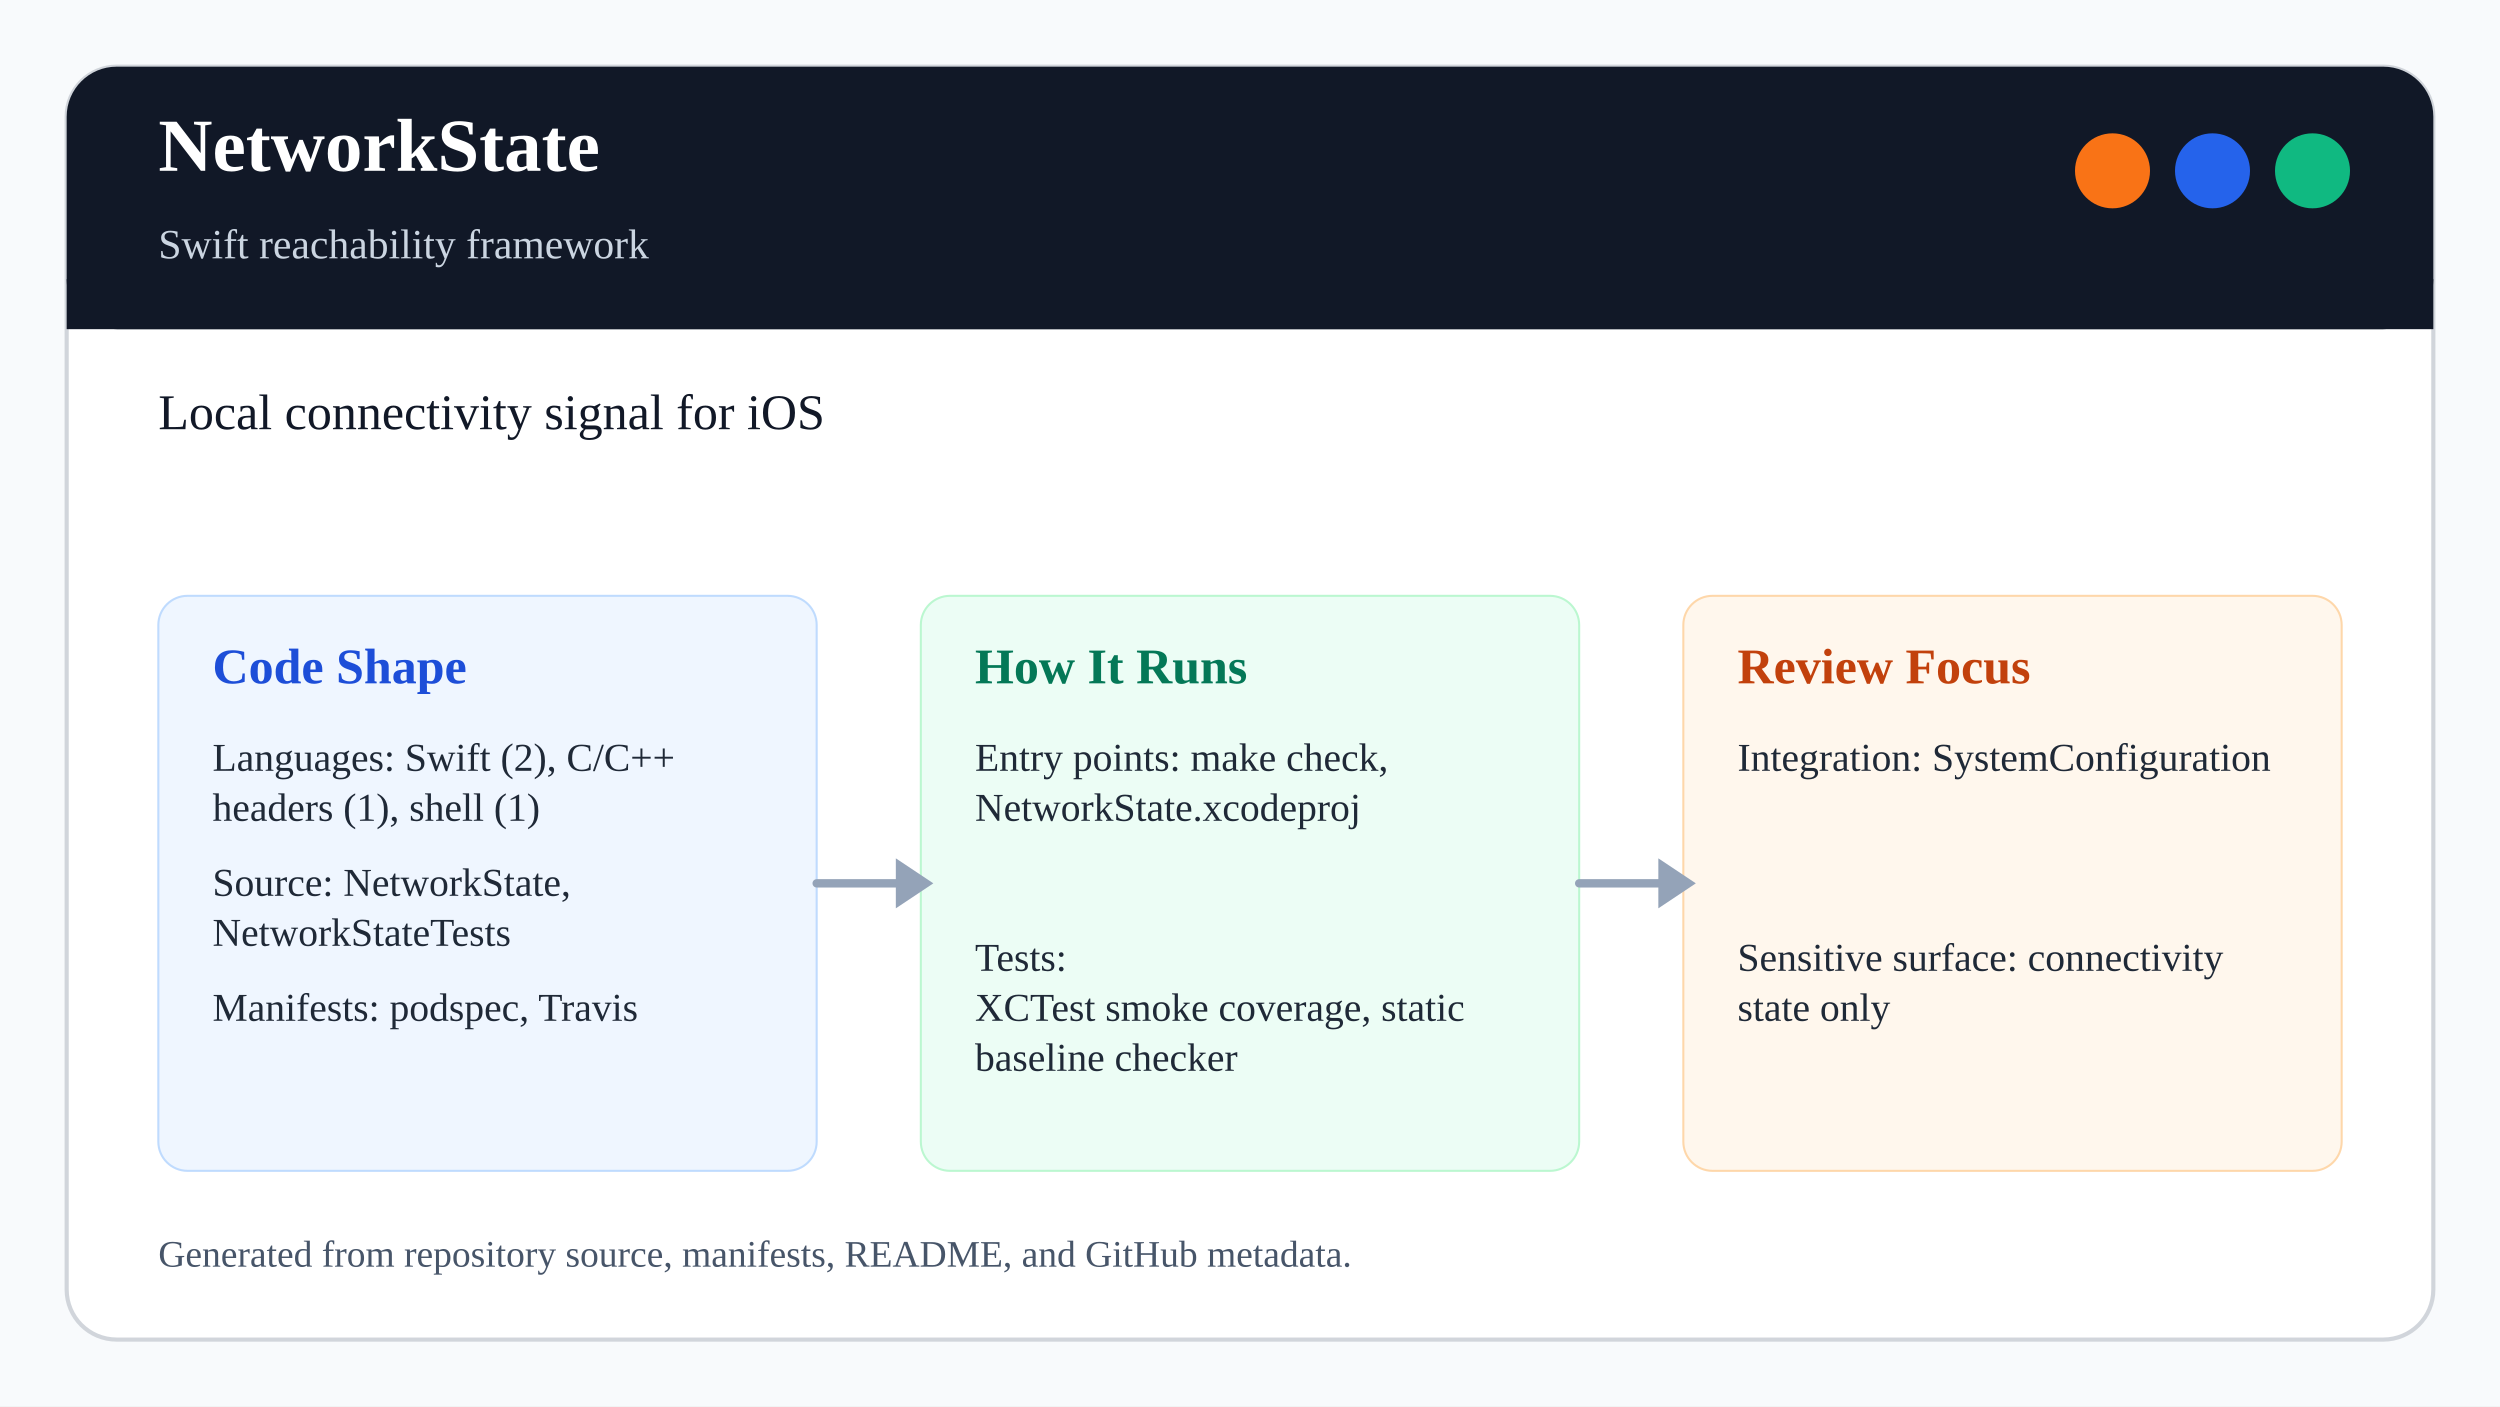
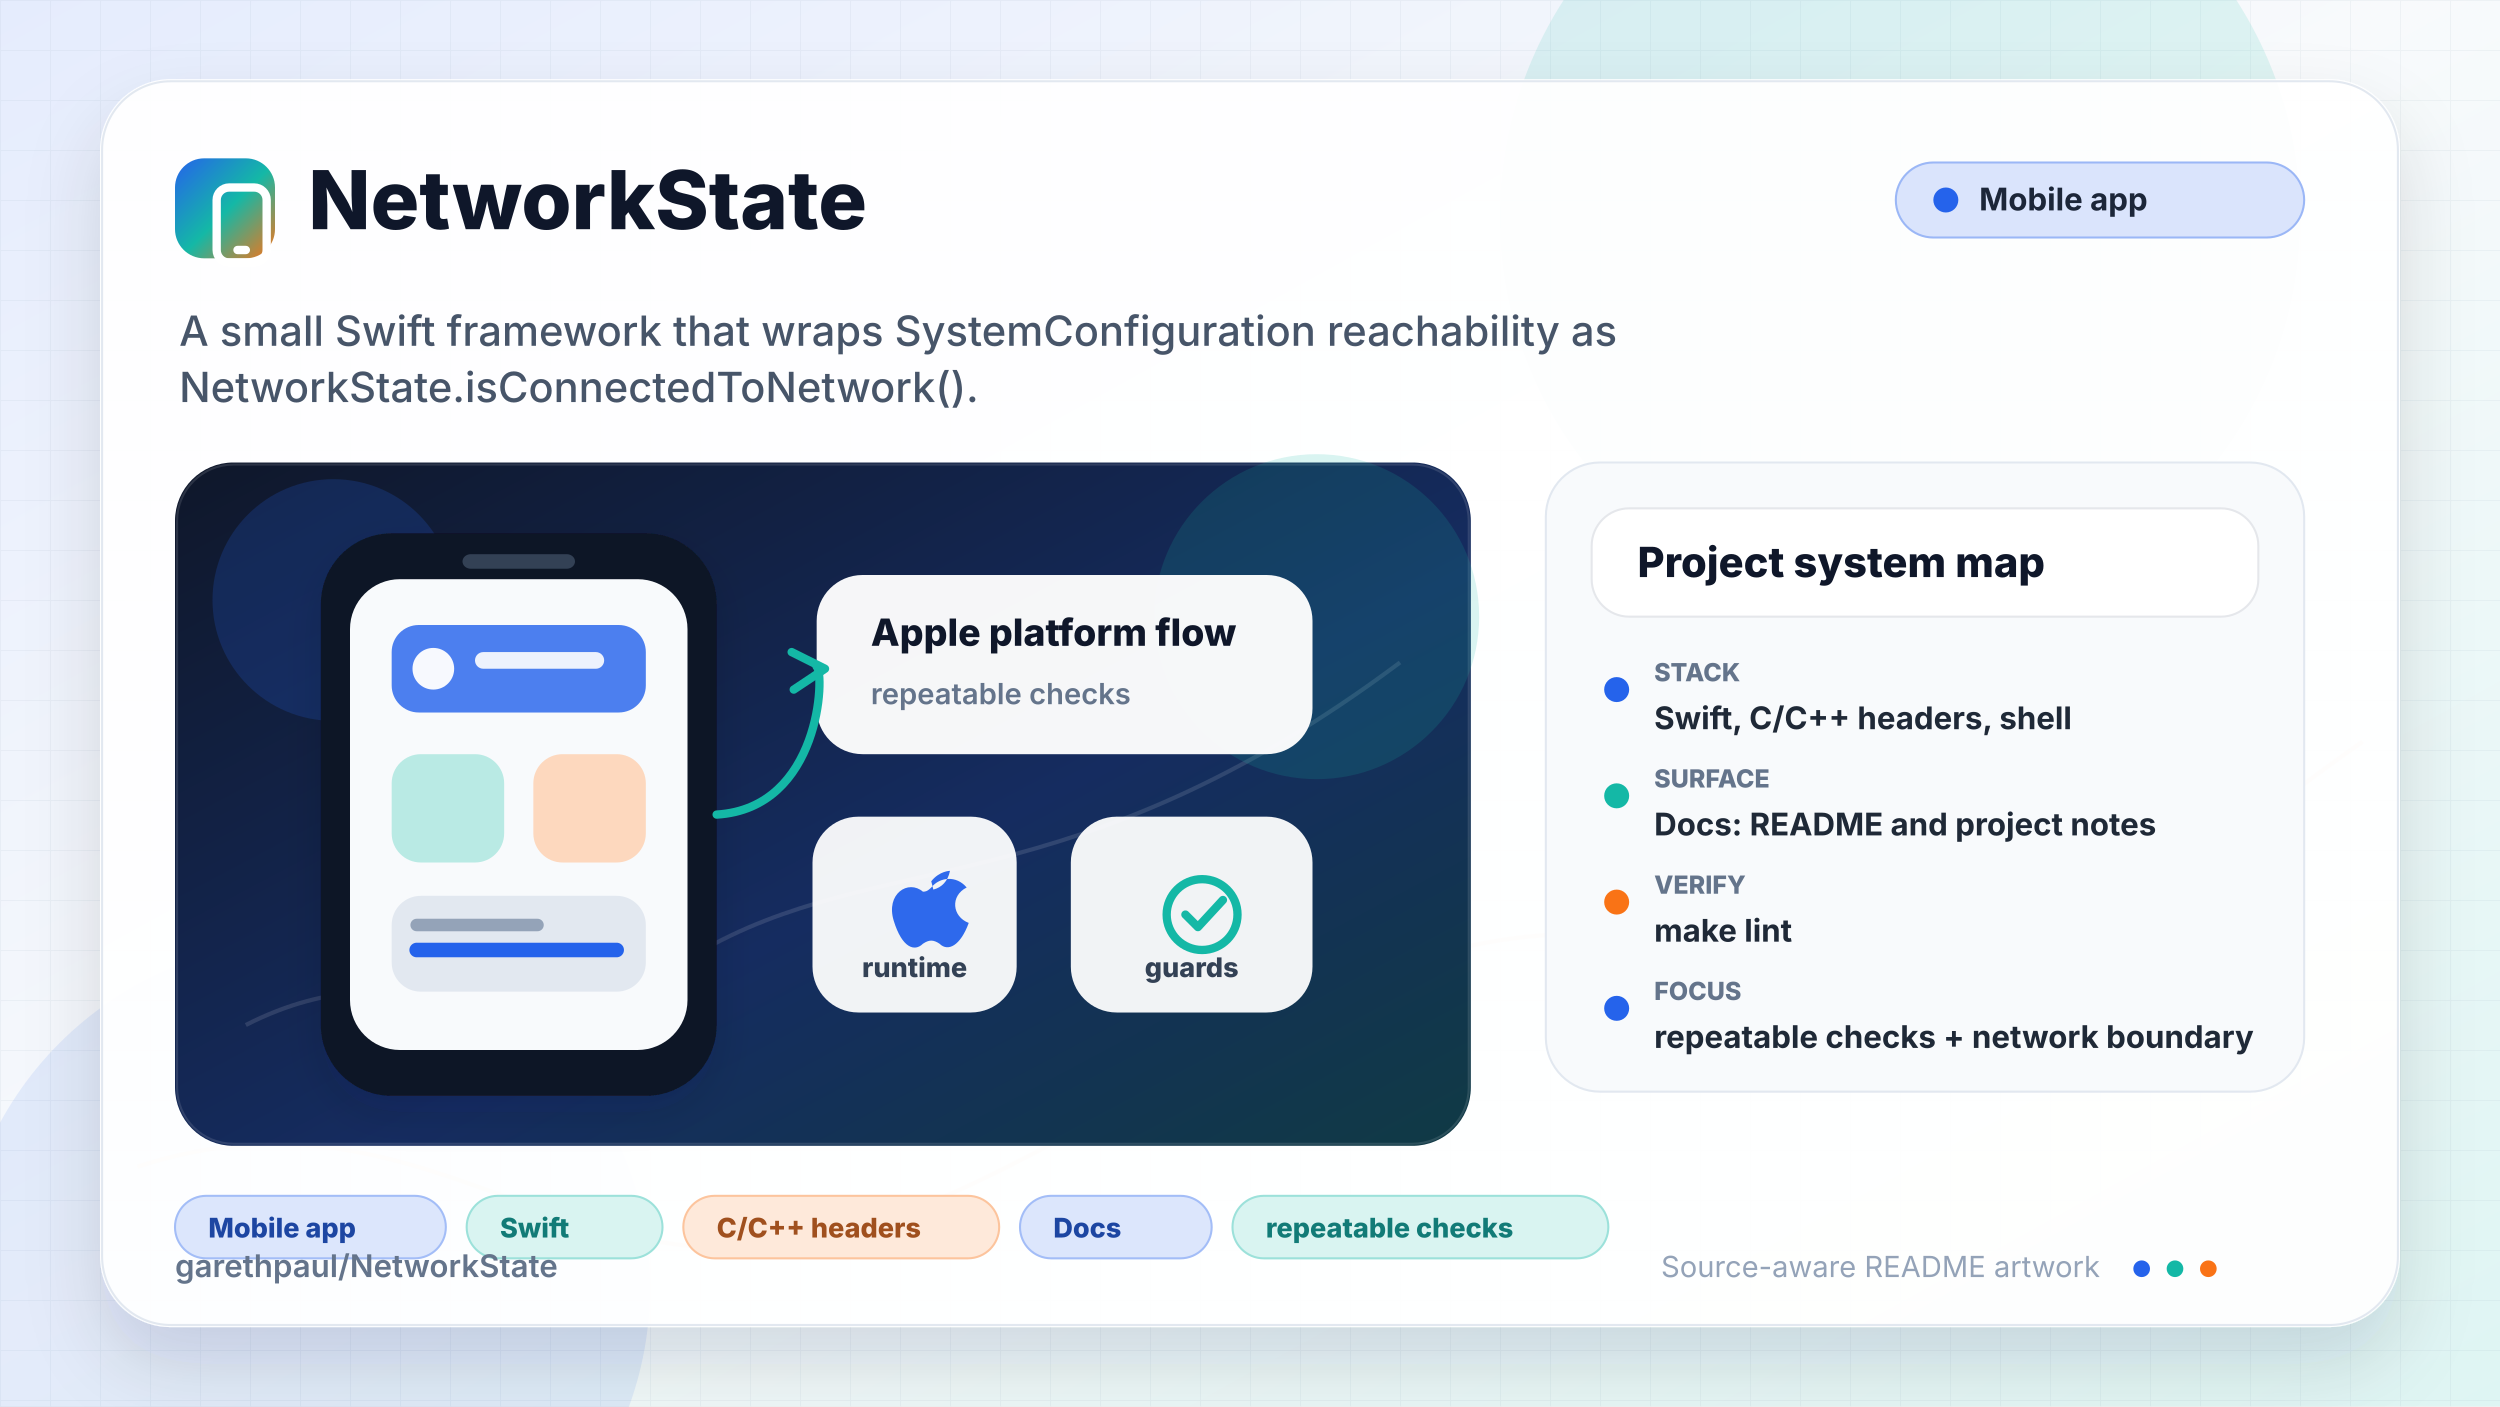
- <svg xmlns="http://www.w3.org/2000/svg" width="1200" height="675" viewBox="0 0 1200 675" role="img" aria-labelledby="title desc">
-   <rect width="1200" height="675" fill="#f8fafc" />
-   <rect x="32" y="32" width="1136" height="611" rx="24" fill="#ffffff" stroke="#d1d5db" stroke-width="2" />
-   <rect x="32" y="32" width="1136" height="126" rx="24" fill="#111827" />
-   <path d="M32 134h1136v24H32z" fill="#111827" />
-   <circle cx="1062" cy="82" r="18" fill="#2563eb" />
-   <circle cx="1110" cy="82" r="18" fill="#10b981" />
-   <circle cx="1014" cy="82" r="18" fill="#f97316" />
-   <text x="76" y="82" font-size="36" fill="#ffffff" font-weight="700">NetworkState</text>
-   <text x="76" y="124" font-size="20" fill="#cbd5e1">Swift reachability framework</text>
-   <text x="76" y="206" font-size="24" fill="#111827">Local connectivity signal for iOS</text>
-   <rect x="76" y="286" width="316" height="276" rx="14" fill="#eff6ff" stroke="#bfdbfe" />
-   <text x="102" y="328" font-size="24" font-weight="700" fill="#1d4ed8">Code Shape</text>
-   <text x="102" y="370" font-size="19" fill="#1f2937">Languages: Swift (2), C/C++</text>
-   <text x="102" y="394" font-size="19" fill="#1f2937">headers (1), shell (1)</text>
-   <text x="102" y="430" font-size="19" fill="#1f2937">Source: NetworkState,</text>
-   <text x="102" y="454" font-size="19" fill="#1f2937">NetworkStateTests</text>
-   <text x="102" y="490" font-size="19" fill="#1f2937">Manifests: podspec, Travis</text>
-   <rect x="442" y="286" width="316" height="276" rx="14" fill="#ecfdf5" stroke="#bbf7d0" />
-   <text x="468" y="328" font-size="24" font-weight="700" fill="#047857">How It Runs</text>
-   <text x="468" y="370" font-size="19" fill="#1f2937">Entry points: make check,</text>
-   <text x="468" y="394" font-size="19" fill="#1f2937">NetworkState.xcodeproj</text>
-   <text x="468" y="466" font-size="19" fill="#1f2937">Tests:</text>
-   <text x="468" y="490" font-size="19" fill="#1f2937">XCTest smoke coverage, static</text>
-   <text x="468" y="514" font-size="19" fill="#1f2937">baseline checker</text>
-   <rect x="808" y="286" width="316" height="276" rx="14" fill="#fff7ed" stroke="#fed7aa" />
-   <text x="834" y="328" font-size="24" font-weight="700" fill="#c2410c">Review Focus</text>
-   <text x="834" y="370" font-size="19" fill="#1f2937">Integration: SystemConfiguration</text>
-   <text x="834" y="466" font-size="19" fill="#1f2937">Sensitive surface: connectivity</text>
-   <text x="834" y="490" font-size="19" fill="#1f2937">state only</text>
-   <path d="M392 424h50" stroke="#94a3b8" stroke-width="4" stroke-linecap="round" />
-   <path d="M430 412l18 12-18 12z" fill="#94a3b8" />
-   <path d="M758 424h50" stroke="#94a3b8" stroke-width="4" stroke-linecap="round" />
-   <path d="M796 412l18 12-18 12z" fill="#94a3b8" />
-   <text x="76" y="608" font-size="18" fill="#475569">Generated from repository source, manifests, README, and GitHub metadata.</text>
+ <svg xmlns="http://www.w3.org/2000/svg" width="1200" height="675" viewBox="0 0 1200 675" role="img" aria-labelledby="pcsgm2s-title pcsgm2s-desc">
+   <defs>
+     <linearGradient id="pcsgm2s-bg" x1="0" y1="0" x2="1" y2="1">
+       <stop offset="0%" stop-color="#e5ecfd" />
+       <stop offset="48%" stop-color="#f8fafc" />
+       <stop offset="100%" stop-color="#def5f3" />
+     </linearGradient>
+     <linearGradient id="pcsgm2s-stage" x1="0" y1="0" x2="1" y2="1">
+       <stop offset="0%" stop-color="#0f172a" />
+       <stop offset="58%" stop-color="#152c60" />
+       <stop offset="100%" stop-color="#103a45" />
+     </linearGradient>
+     <linearGradient id="pcsgm2s-accent" x1="0" y1="0" x2="1" y2="1">
+       <stop offset="0%" stop-color="#2563eb" />
+       <stop offset="52%" stop-color="#14b8a6" />
+       <stop offset="100%" stop-color="#f97316" />
+     </linearGradient>
+     <linearGradient id="pcsgm2s-soft" x1="0" y1="0" x2="1" y2="1">
+       <stop offset="0%" stop-color="#cbdafa" />
+       <stop offset="100%" stop-color="#fee0cc" />
+     </linearGradient>
+     <filter id="pcsgm2s-shadow" x="-20%" y="-20%" width="140%" height="150%">
+       <feDropShadow dx="0" dy="18" stdDeviation="18" flood-color="#0f172a" flood-opacity="0.14" />
+     </filter>
+     <filter id="pcsgm2s-miniShadow" x="-20%" y="-20%" width="140%" height="150%">
+       <feDropShadow dx="0" dy="8" stdDeviation="10" flood-color="#0f172a" flood-opacity="0.12" />
+     </filter>
+     <pattern id="pcsgm2s-grid" width="24" height="24" patternUnits="userSpaceOnUse">
+       <path d="M24 0H0v24" fill="none" stroke="#94a3b8" stroke-opacity="0.16" stroke-width="1" />
+     </pattern>
+     <style>
+       .label { font: 700 13px ui-sans-serif, system-ui, -apple-system, BlinkMacSystemFont, "Segoe UI", sans-serif; letter-spacing: 0; text-transform: uppercase; }
+       .body { font-family: ui-sans-serif, system-ui, -apple-system, BlinkMacSystemFont, "Segoe UI", sans-serif; letter-spacing: 0; }
+     </style>
+   </defs>
+   <rect width="1200" height="675" fill="url(#pcsgm2s-bg)" />
+   <rect width="1200" height="675" fill="url(#pcsgm2s-grid)" opacity="0.65" />
+   <circle cx="146" cy="618" r="166" fill="#2563eb" opacity="0.10" />
+   <circle cx="912" cy="104" r="192" fill="#14b8a6" opacity="0.12" />
+   <path d="M66 560 C214 512 278 642 430 584 C576 528 676 408 838 462 C966 504 1034 426 1134 356" fill="none" stroke="#f97316" stroke-width="2" stroke-opacity="0.18" />
+   <rect x="48" y="38" width="1104" height="599" rx="34" fill="#ffffff" opacity="0.94" filter="url(#pcsgm2s-shadow)" />
+   <rect x="49" y="39" width="1102" height="597" rx="33" fill="none" stroke="#e2e8f0" stroke-width="1" />
+   <g class="body">
+     <rect x="84" y="76" width="48" height="48" rx="14" fill="url(#pcsgm2s-accent)" />
+     <rect x="104" y="90" width="24" height="36" rx="6" stroke="#ffffff" stroke-width="4" stroke-linecap="round" stroke-linejoin="round" fill="none" />
+     <path d="M16 30h4" transform="translate(98 90)" stroke="#ffffff" stroke-width="4" stroke-linecap="round" stroke-linejoin="round" fill="none" />
+     <text x="148" y="110" fill="#0f172a" font-size="39" font-weight="800">NetworkState</text>
+     <rect x="910" y="78" width="196" height="36" rx="18" fill="#dae4fc" stroke="#9bb7f6" />
+     <circle cx="934" cy="96" r="6" fill="#2563eb" />
+     <text x="950" y="101" fill="#1c2639" font-size="15" font-weight="700">Mobile app</text>
+     <text x="86" y="166" fill="#475569" font-size="20" font-weight="500">A small Swift framework that wraps SystemConfiguration reachability as</text>
+     <text x="86" y="193" fill="#475569" font-size="20" font-weight="500">NetworkState.isConnectedToNetwork().</text>
+   </g>
+   <g transform="translate(84 222)">
+     <rect x="0" y="0" width="622" height="328" rx="28" fill="url(#pcsgm2s-stage)" />
+     <rect x="1" y="1" width="620" height="326" rx="27" fill="none" stroke="#ffffff" stroke-opacity="0.12" />
+     <path d="M34 270 C116 228 166 286 250 236 C338 184 430 214 588 96" fill="none" stroke="#ffffff" stroke-opacity="0.12" stroke-width="2" />
+     <circle cx="76" cy="66" r="58" fill="#2563eb" opacity="0.20" />
+     <circle cx="548" cy="74" r="78" fill="#14b8a6" opacity="0.16" />
+     <g class="body">
+       <rect x="70" y="34" width="190" height="270" rx="34" fill="#111827" filter="url(#pcsgm2s-miniShadow)" />
+       <rect x="84" y="56" width="162" height="226" rx="24" fill="#f8fafc" />
+       <rect x="138" y="44" width="54" height="7" rx="4" fill="#334155" />
+       <rect x="104" y="78" width="122" height="42" rx="13" fill="#4c7fef" />
+       <circle cx="124" cy="99" r="10" fill="#ffffff" opacity="0.95" />
+       <rect x="144" y="91" width="62" height="8" rx="4" fill="#ffffff" opacity="0.9" />
+       <rect x="104" y="140" width="54" height="52" rx="14" fill="#b9eae4" />
+       <rect x="172" y="140" width="54" height="52" rx="14" fill="#fdd8be" />
+       <rect x="104" y="208" width="122" height="46" rx="14" fill="#e2e8f0" />
+       <path d="M116 234h96" stroke="#2563eb" stroke-width="7" stroke-linecap="round" />
+       <path d="M116 222h58" stroke="#94a3b8" stroke-width="6" stroke-linecap="round" />
+       <rect x="308" y="54" width="238" height="86" rx="22" fill="#ffffff" opacity="0.96" />
+       <text x="334" y="88" fill="#0f172a" font-size="18" font-weight="800">Apple platform flow</text>
+       <text x="334" y="116" fill="#64748b" font-size="14" font-weight="600">repeatable checks</text>
+       <path d="M260 169 C310 166 312 101 308 98" fill="none" stroke="#14b8a6" stroke-width="4" stroke-linecap="round" />
+       <path d="M296 91 l16 8 -15 10" fill="none" stroke="#14b8a6" stroke-width="4" stroke-linecap="round" stroke-linejoin="round" />
+       <rect x="306" y="170" width="98" height="94" rx="22" fill="#ffffff" opacity="0.94" />
+       <rect x="430" y="170" width="116" height="94" rx="22" fill="#ffffff" opacity="0.94" />
+       <path d="M25 7c4-5 9-5 9-5-1 5-4 8-8 9 M21 12c-7-6-18 1-14 14 4 13 10 15 14 11 3-2 5-2 8 0 4 4 10 1 14-10-8-3-9-13-1-17-5-6-13-5-17 0-2 2-3 2-4 2z" transform="translate(338 194)" fill="#2563eb" opacity="0.95" />
+       <circle cx="493" cy="217" r="17" stroke="#14b8a6" stroke-width="4" stroke-linecap="round" stroke-linejoin="round" fill="none" />
+       <path d="M13 21l6 6 12-13" transform="translate(472 196)" stroke="#14b8a6" stroke-width="4" stroke-linecap="round" stroke-linejoin="round" fill="none" />
+       <text x="355" y="247" fill="#334155" font-size="13" text-anchor="middle" font-weight="800">runtime</text>
+       <text x="488" y="247" fill="#334155" font-size="13" text-anchor="middle" font-weight="800">guards</text>
+     </g>
+   </g>
+   <g class="body" transform="translate(742 222)">
+     <rect x="0" y="0" width="364" height="302" rx="26" fill="#f8fafc" stroke="#e2e8f0" />
+     <rect x="22" y="22" width="320" height="52" rx="18" fill="#ffffff" stroke="#e5e7eb" />
+     <text x="44" y="55" fill="#0f172a" font-size="20" font-weight="800">Project system map</text>
+     <g transform="translate(24 94)">
+       <circle cx="10" cy="15" r="6" fill="#2563eb" />
+       <text x="28" y="11" fill="#64748b" font-size="12" font-weight="800">STACK</text>
+       <text x="28" y="34" fill="#1f2937" font-size="15" font-weight="650">Swift, C/C++ headers, shell</text>
+     </g>
+     <g transform="translate(24 145)">
+       <circle cx="10" cy="15" r="6" fill="#14b8a6" />
+       <text x="28" y="11" fill="#64748b" font-size="12" font-weight="800">SURFACE</text>
+       <text x="28" y="34" fill="#1f2937" font-size="15" font-weight="650">Docs: README and project notes</text>
+     </g>
+     <g transform="translate(24 196)">
+       <circle cx="10" cy="15" r="6" fill="#f97316" />
+       <text x="28" y="11" fill="#64748b" font-size="12" font-weight="800">VERIFY</text>
+       <text x="28" y="34" fill="#1f2937" font-size="15" font-weight="650">make lint</text>
+     </g>
+     <g transform="translate(24 247)">
+       <circle cx="10" cy="15" r="6" fill="#2563eb" />
+       <text x="28" y="11" fill="#64748b" font-size="12" font-weight="800">FOCUS</text>
+       <text x="28" y="34" fill="#1f2937" font-size="15" font-weight="650">repeatable checks + network boundary</text>
+     </g>
+   </g>
+   <g class="body">
+     <rect x="84" y="574" width="130" height="30" rx="15" fill="#dce6fc" stroke="#a3bdf7" />
+     <text x="100" y="594" fill="#1d46a2" font-size="13" font-weight="800">Mobile app</text>
+     <rect x="224" y="574" width="94" height="30" rx="15" fill="#d9f4f1" stroke="#9ce1da" />
+     <text x="240" y="594" fill="#127b77" font-size="13" font-weight="800">Swift</text>
+     <rect x="328" y="574" width="151.6" height="30" rx="15" fill="#fee9da" stroke="#fcc49d" />
+     <text x="344" y="594" fill="#a0501e" font-size="13" font-weight="800">C/C++ headers</text>
+     <rect x="489.6" y="574" width="92" height="30" rx="15" fill="#dce6fc" stroke="#a3bdf7" />
+     <text x="505.6" y="594" fill="#1d46a2" font-size="13" font-weight="800">Docs</text>
+     <rect x="591.6" y="574" width="180.4" height="30" rx="15" fill="#d9f4f1" stroke="#9ce1da" />
+     <text x="607.6" y="594" fill="#127b77" font-size="13" font-weight="800">repeatable checks</text>
+   </g>
+   <g class="body">
+     <text x="84" y="613" fill="#64748b" font-size="15" font-weight="600">garethpaul/NetworkState</text>
+     <text x="1008" y="613" fill="#94a3b8" font-size="14" text-anchor="end">Source-aware README artwork</text>
+     <circle cx="1028" cy="609" r="4" fill="#2563eb" />
+     <circle cx="1044" cy="609" r="4" fill="#14b8a6" />
+     <circle cx="1060" cy="609" r="4" fill="#f97316" />
+   </g>
</svg>
